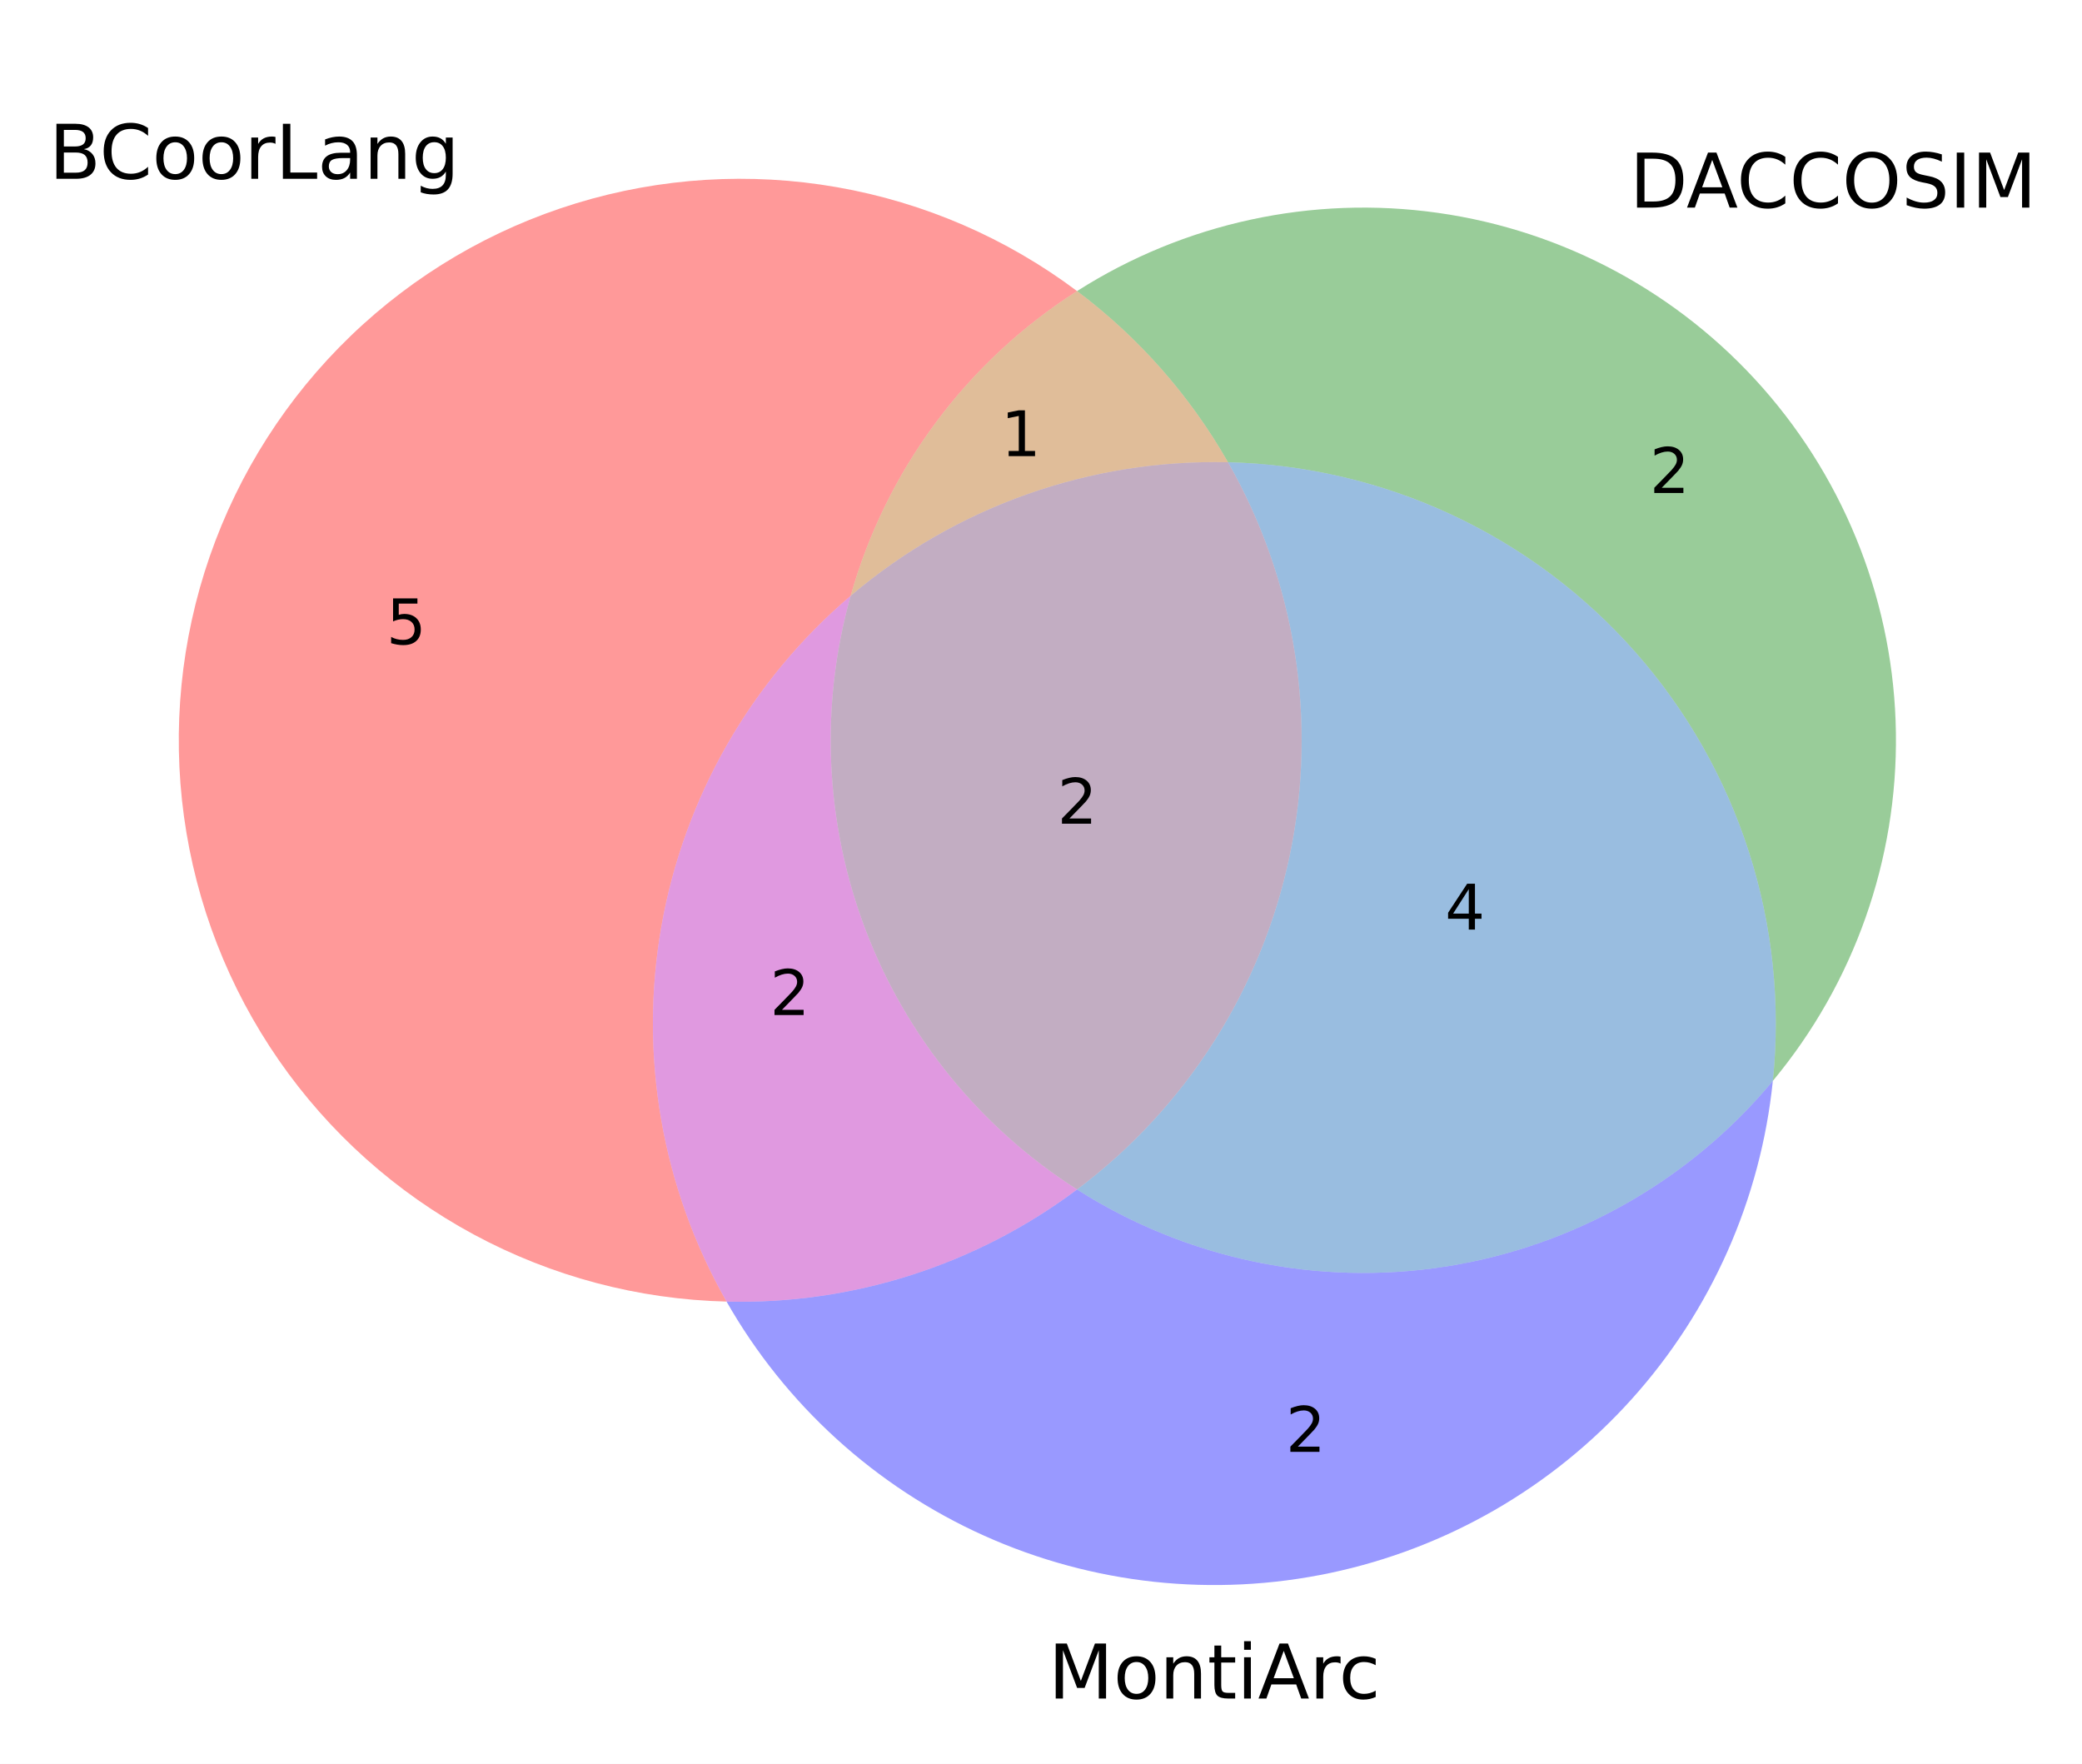
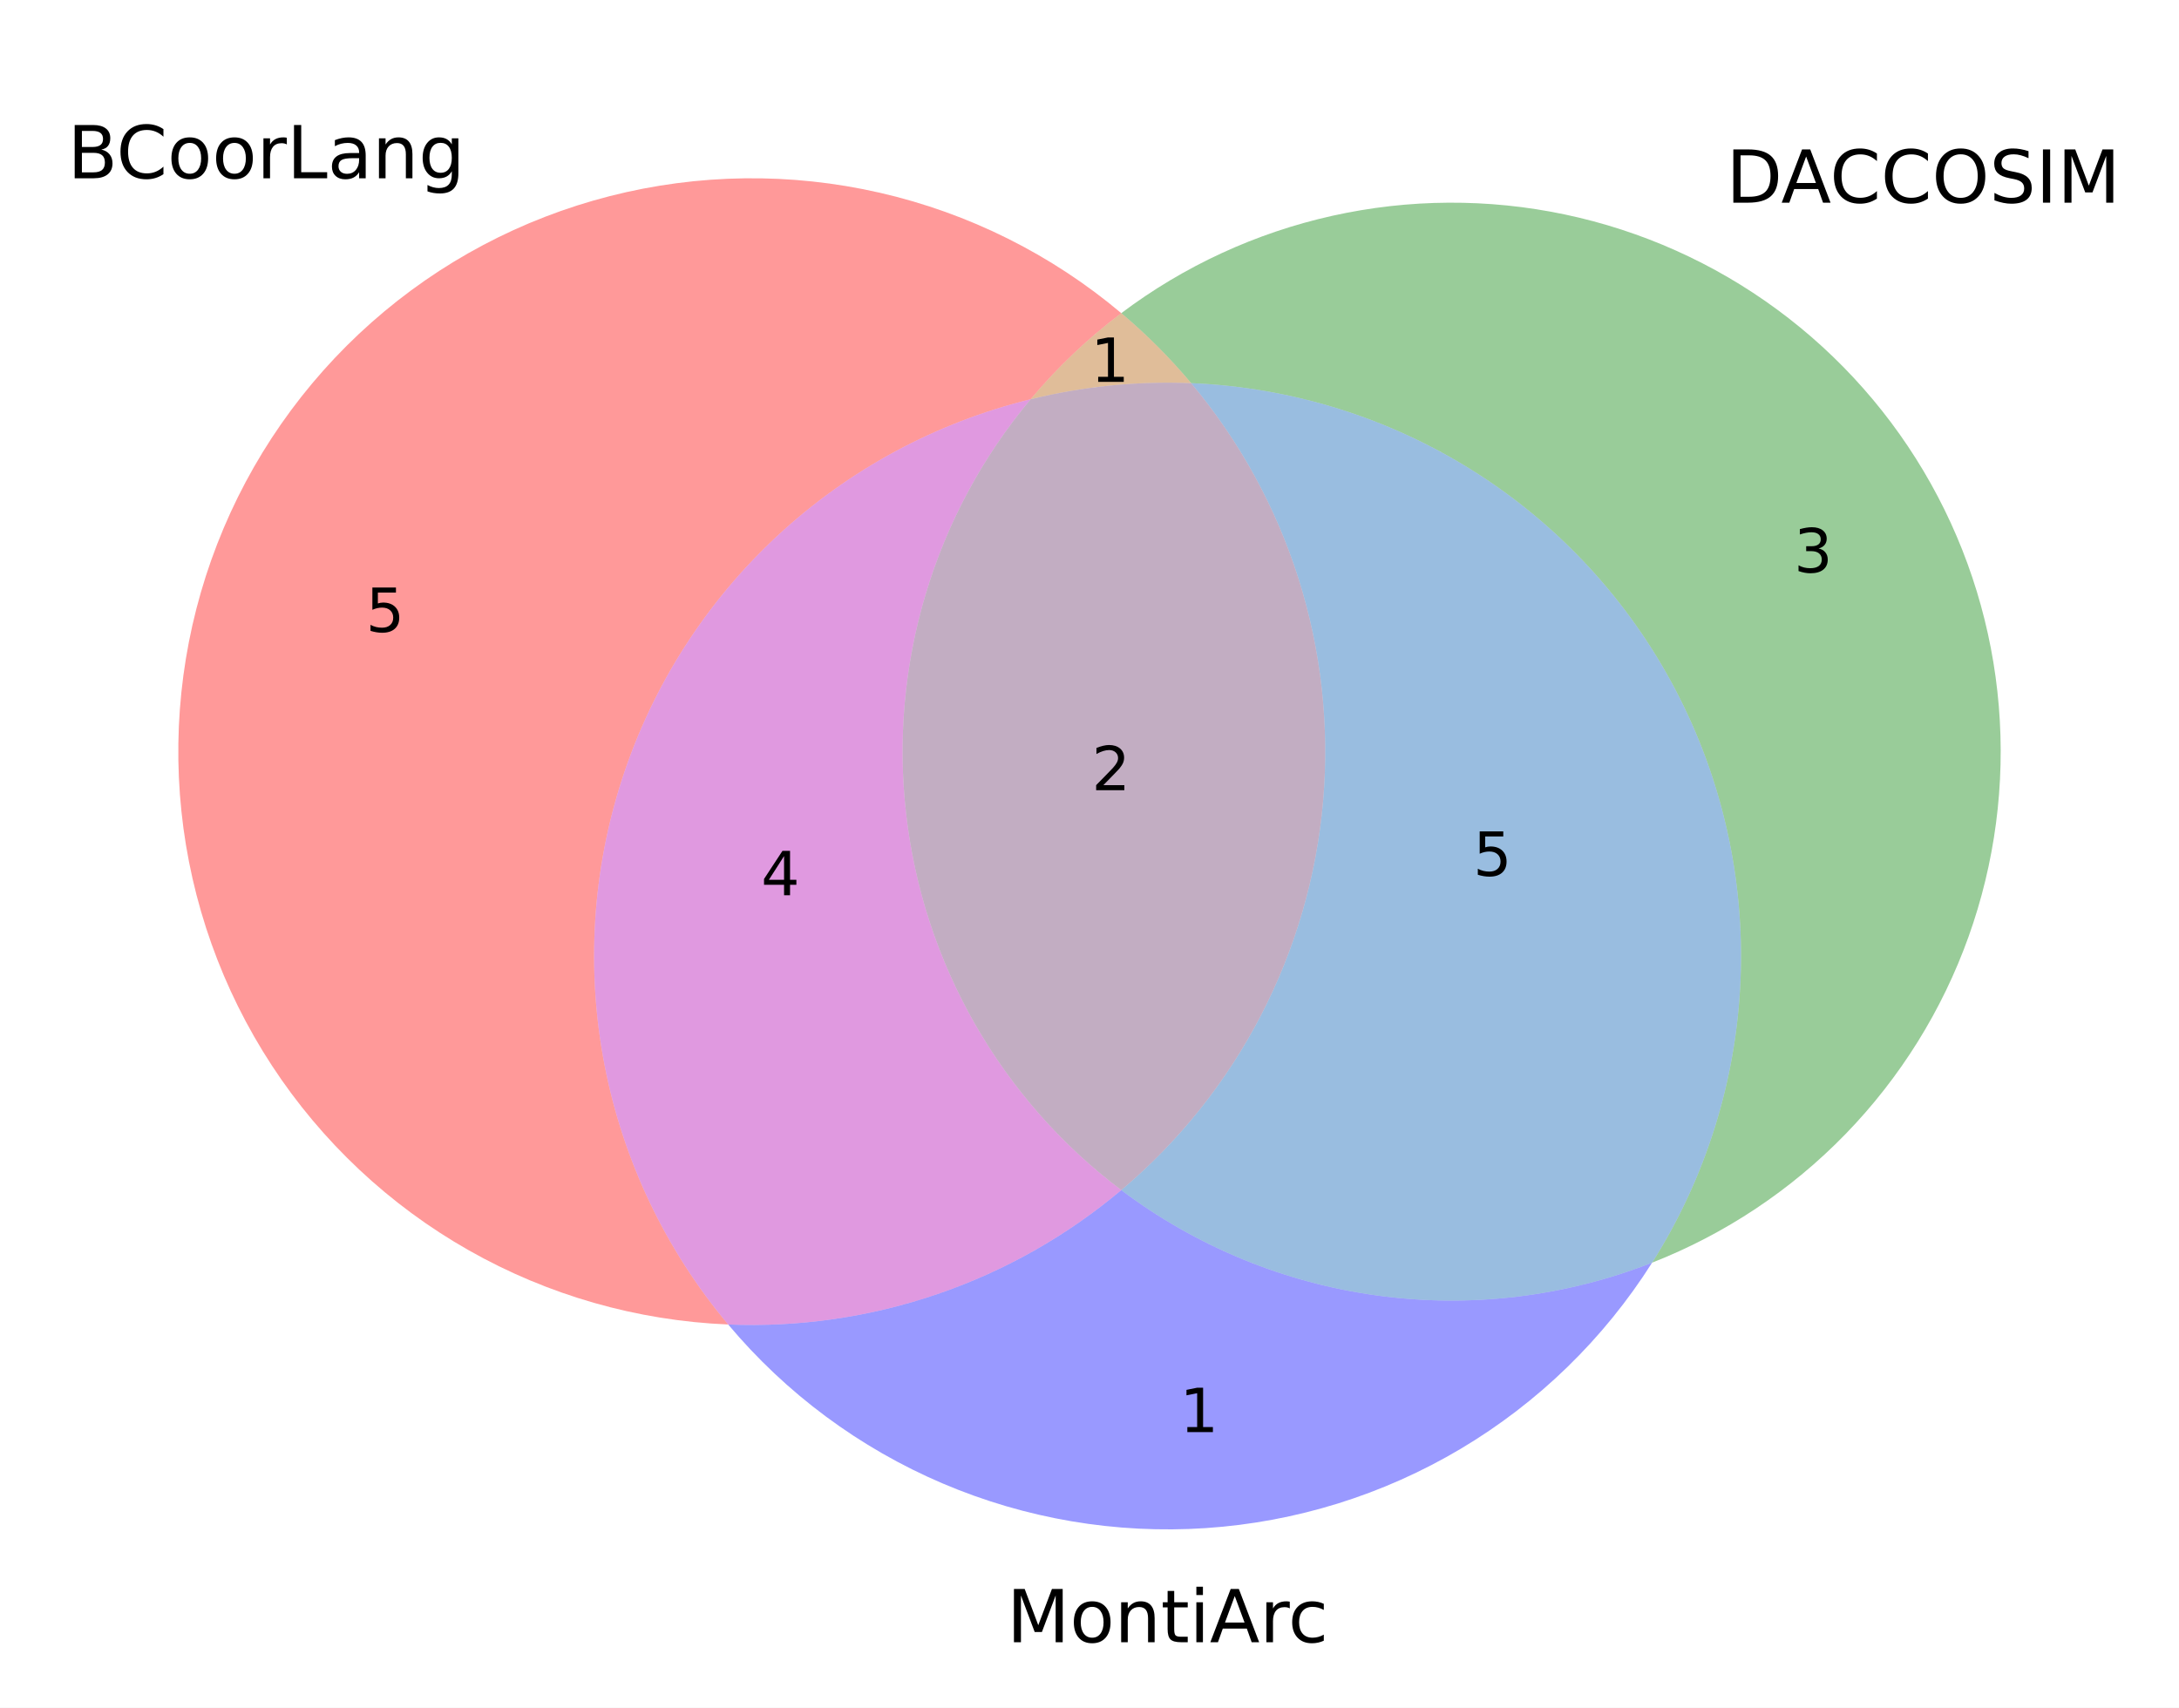
- <svg xmlns="http://www.w3.org/2000/svg" xmlns:xlink="http://www.w3.org/1999/xlink" width="331.134pt" height="280.512pt" viewBox="0 0 331.134 280.512" version="1.1">
+ <svg xmlns="http://www.w3.org/2000/svg" xmlns:xlink="http://www.w3.org/1999/xlink" width="357.87pt" height="280.512pt" viewBox="0 0 357.87 280.512" version="1.1">
  <defs>
    <style type="text/css">*{stroke-linejoin: round; stroke-linecap: butt}</style>
  </defs>
  <g id="figure_1">
    <g id="patch_1">
-       <path d="M 0 280.512  L 331.134 280.512  L 331.134 0  L 0 0  z " style="fill: #ffffff" />
+       <path d="M -0 280.512  L 357.87 280.512  L 357.87 0  L -0 0  z " style="fill: #ffffff" />
    </g>
    <g id="axes_1">
      <g id="patch_2">
-         <path d="M 171.303 46.291  C 160.058 37.858 146.979 32.198 133.133 29.773  C 119.288 27.348 105.063 28.226 91.621 32.336  C 78.179 36.446 65.895 43.672 55.773 53.425  C 45.651 63.178 37.973 75.184 33.366 88.464  C 28.759 101.744 27.353 115.926 29.261 129.852  C 31.169 143.778 36.339 157.059 44.349 168.61  C 52.358 180.161 62.983 189.66 75.356 196.33  C 87.729 203 101.504 206.655 115.556 206.997  C 105.255 188.923 101.588 167.806 105.191 147.317  C 108.794 126.829 119.446 108.229 135.295 94.754  C 138.093 84.824 142.682 75.487 148.835 67.206  C 154.988 58.924 162.603 51.836 171.303 46.291  " clip-path="url(#p8048379b6c)" style="fill: #ff0000; opacity: 0.4" />
+         <path d="M 184.155 51.443  C 172.696 41.787 159.097 35.004 144.49 31.66  C 129.883 28.315 114.687 28.504 100.168 32.211  C 85.649 35.918 72.222 43.037 61.007 52.974  C 49.791 62.912 41.108 75.384 35.68 89.351  C 30.252 103.318 28.235 118.381 29.797 133.284  C 31.358 148.187 36.455 162.505 44.66 175.043  C 52.866 187.581 63.947 197.982 76.979 205.378  C 90.011 212.775 104.622 216.955 119.594 217.571  C 109.312 205.313 102.321 190.635 99.284 174.927  C 96.246 159.219 97.26 142.993 102.23 127.785  C 107.201 112.578 115.965 98.885 127.693 88.003  C 139.422 77.12 153.732 69.404 169.268 65.584  C 171.47 62.954 173.821 60.451 176.308 58.088  C 178.795 55.726 181.415 53.507 184.155 51.443  " clip-path="url(#pf47d0890e1)" style="fill: #ff0000; opacity: 0.4" />
      </g>
      <g id="patch_3">
-         <path d="M 171.303 46.291  C 176.181 49.949 180.671 54.097 184.704 58.671  C 188.736 63.244 192.29 68.218 195.309 73.515  C 207.617 73.814 219.731 76.656 230.888 81.861  C 242.045 87.066 252.006 94.523 260.143 103.761  C 268.281 113 274.421 123.822 278.176 135.547  C 281.931 147.272 283.221 159.648 281.965 171.895  C 294.879 156.365 301.824 136.717 301.536 116.522  C 301.248 96.326 293.746 76.884 280.394 61.728  C 267.042 46.573 248.7 36.682 228.701 33.852  C 208.702 31.022 188.336 35.436 171.303 46.291  " clip-path="url(#p8048379b6c)" style="fill: #008000; opacity: 0.4" />
+         <path d="M 184.155 51.443  C 186.228 53.19 188.225 55.025 190.14 56.944  C 192.054 58.863 193.885 60.864 195.628 62.941  C 212.141 63.62 228.189 68.635 242.152 77.479  C 256.114 86.323 267.506 98.689 275.178 113.329  C 282.849 127.968 286.534 144.373 285.859 160.887  C 285.185 177.401 280.175 193.451 271.336 207.416  C 283.321 202.716 294.161 195.503 303.127 186.264  C 312.092 177.025 318.975 165.973 323.313 153.852  C 327.651 141.731 329.343 128.821 328.276 115.991  C 327.209 103.162 323.406 90.709 317.125 79.471  C 310.844 68.234 302.229 58.471 291.86 50.84  C 281.492 43.21 269.608 37.887 257.011 35.232  C 244.414 32.577 231.394 32.65 218.827 35.446  C 206.261 38.242 194.438 43.697 184.155 51.443  " clip-path="url(#pf47d0890e1)" style="fill: #008000; opacity: 0.4" />
      </g>
      <g id="patch_4">
-         <path d="M 171.303 46.291  C 162.603 51.836 154.988 58.924 148.835 67.206  C 142.682 75.487 138.093 84.824 135.295 94.754  C 143.583 87.707 153.089 82.234 163.345 78.605  C 173.6 74.975 184.433 73.25 195.309 73.515  C 192.29 68.218 188.736 63.244 184.704 58.671  C 180.671 54.097 176.181 49.949 171.303 46.291  " clip-path="url(#p8048379b6c)" style="fill: #b25900; opacity: 0.4" />
+         <path d="M 184.155 51.443  C 181.415 53.507 178.795 55.726 176.308 58.088  C 173.821 60.451 171.47 62.954 169.268 65.584  C 173.572 64.526 177.945 63.773 182.354 63.331  C 186.764 62.889 191.199 62.758 195.628 62.941  C 193.885 60.864 192.054 58.863 190.14 56.944  C 188.225 55.025 186.228 53.19 184.155 51.443  " clip-path="url(#pf47d0890e1)" style="fill: #b25900; opacity: 0.4" />
      </g>
      <g id="patch_5">
-         <path d="M 115.556 206.997  C 124.922 223.432 139.273 236.472 156.526 244.228  C 173.779 251.983 193.058 254.059 211.566 250.155  C 230.075 246.251 246.873 236.565 259.523 222.501  C 272.174 208.438 280.034 190.712 281.965 171.895  C 268.784 187.744 250.262 198.249 229.896 201.428  C 209.529 204.607 188.686 200.245 171.303 189.166  C 163.334 195.143 154.42 199.744 144.932 202.779  C 135.444 205.814 125.515 207.24 115.556 206.997  " clip-path="url(#p8048379b6c)" style="fill: #0000ff; opacity: 0.4" />
+         <path d="M 119.594 217.571  C 129.117 228.924 141.185 237.871 154.816 243.683  C 168.447 249.494 183.258 252.008 198.043 251.018  C 212.828 250.029 227.173 245.564 239.907 237.988  C 252.642 230.412 263.411 219.937 271.336 207.416  C 256.997 213.04 241.453 214.897 226.193 212.81  C 210.932 210.722 196.458 204.76 184.155 195.492  C 175.231 203.012 164.986 208.807 153.944 212.584  C 142.902 216.36 131.254 218.051 119.594 217.571  " clip-path="url(#pf47d0890e1)" style="fill: #0000ff; opacity: 0.4" />
      </g>
      <g id="patch_6">
-         <path d="M 115.556 206.997  C 125.515 207.24 135.444 205.814 144.932 202.779  C 154.42 199.744 163.334 195.143 171.303 189.166  C 155.959 179.387 144.166 164.919 137.681 147.917  C 131.197 130.915 130.36 112.268 135.295 94.754  C 119.446 108.229 108.794 126.829 105.191 147.317  C 101.588 167.806 105.255 188.923 115.556 206.997  " clip-path="url(#p8048379b6c)" style="fill: #b200b2; opacity: 0.4" />
+         <path d="M 119.594 217.571  C 131.254 218.051 142.902 216.36 153.944 212.584  C 164.986 208.807 175.231 203.012 184.155 195.492  C 174.386 188.132 166.215 178.862 160.142 168.245  C 154.068 157.628 150.217 145.886 148.825 133.734  C 147.432 121.582 148.526 109.273 152.041 97.558  C 155.555 85.842 161.417 74.963 169.268 65.584  C 153.732 69.404 139.422 77.12 127.693 88.003  C 115.965 98.885 107.201 112.578 102.23 127.785  C 97.26 142.993 96.246 159.219 99.284 174.927  C 102.321 190.635 109.312 205.313 119.594 217.571  " clip-path="url(#pf47d0890e1)" style="fill: #b200b2; opacity: 0.4" />
      </g>
      <g id="patch_7">
-         <path d="M 195.309 73.515  C 206.074 92.404 209.579 114.589 205.16 135.877  C 200.741 157.164 188.697 176.122 171.303 189.166  C 188.686 200.245 209.529 204.607 229.896 201.428  C 250.262 198.249 268.784 187.744 281.965 171.895  C 283.221 159.648 281.931 147.272 278.176 135.547  C 274.421 123.822 268.281 113 260.143 103.761  C 252.006 94.523 242.045 87.066 230.888 81.861  C 219.731 76.656 207.617 73.814 195.309 73.515  " clip-path="url(#p8048379b6c)" style="fill: #0059b2; opacity: 0.4" />
+         <path d="M 195.628 62.941  C 211.651 82.043 219.45 106.748 217.3 131.588  C 215.15 156.429 203.222 179.426 184.155 195.492  C 196.458 204.76 210.932 210.722 226.193 212.81  C 241.453 214.897 256.997 213.04 271.336 207.416  C 280.175 193.451 285.185 177.401 285.859 160.887  C 286.534 144.373 282.849 127.968 275.178 113.329  C 267.506 98.689 256.114 86.323 242.152 77.479  C 228.189 68.635 212.141 63.62 195.628 62.941  " clip-path="url(#pf47d0890e1)" style="fill: #0059b2; opacity: 0.4" />
      </g>
      <g id="patch_8">
-         <path d="M 135.295 94.754  C 130.36 112.268 131.197 130.915 137.681 147.917  C 144.166 164.919 155.959 179.387 171.303 189.166  C 188.697 176.122 200.741 157.164 205.16 135.877  C 209.579 114.589 206.074 92.404 195.309 73.515  C 184.433 73.25 173.6 74.975 163.345 78.605  C 153.089 82.234 143.583 87.707 135.295 94.754  " clip-path="url(#p8048379b6c)" style="fill: #663366; opacity: 0.4" />
+         <path d="M 169.268 65.584  C 161.417 74.963 155.555 85.842 152.041 97.558  C 148.526 109.273 147.432 121.582 148.825 133.734  C 150.217 145.886 154.068 157.628 160.142 168.245  C 166.215 178.862 174.386 188.132 184.155 195.492  C 203.222 179.426 215.15 156.429 217.3 131.588  C 219.45 106.748 211.651 82.043 195.628 62.941  C 191.199 62.758 186.764 62.889 182.354 63.331  C 177.945 63.773 173.572 64.526 169.268 65.584  " clip-path="url(#pf47d0890e1)" style="fill: #663366; opacity: 0.4" />
      </g>
      <g id="text_1">
-         <g transform="translate(61.43693 102.4552) scale(0.1 -0.1)">
+         <g transform="translate(60.07786 103.8) scale(0.1 -0.1)">
          <defs>
            <path id="DejaVuSans-35" d="M 691 4666  L 3169 4666  L 3169 4134  L 1269 4134  L 1269 2991  Q 1406 3038 1543 3061  Q 1681 3084 1819 3084  Q 2600 3084 3056 2656  Q 3513 2228 3513 1497  Q 3513 744 3044 326  Q 2575 -91 1722 -91  Q 1428 -91 1123 -41  Q 819 9 494 109  L 494 744  Q 775 591 1075 516  Q 1375 441 1709 441  Q 2250 441 2565 725  Q 2881 1009 2881 1497  Q 2881 1984 2565 2268  Q 2250 2553 1709 2553  Q 1456 2553 1204 2497  Q 953 2441 691 2322  L 691 4666  z " transform="scale(0.015625)" />
          </defs>
          <use xlink:href="#DejaVuSans-35" />
        </g>
      </g>
      <g id="text_2">
-         <g transform="translate(262.3752 78.40358) scale(0.1 -0.1)">
+         <g transform="translate(294.6199 94.02735) scale(0.1 -0.1)">
          <defs>
-             <path id="DejaVuSans-32" d="M 1228 531  L 3431 531  L 3431 0  L 469 0  L 469 531  Q 828 903 1448 1529  Q 2069 2156 2228 2338  Q 2531 2678 2651 2914  Q 2772 3150 2772 3378  Q 2772 3750 2511 3984  Q 2250 4219 1831 4219  Q 1534 4219 1204 4116  Q 875 4013 500 3803  L 500 4441  Q 881 4594 1212 4672  Q 1544 4750 1819 4750  Q 2544 4750 2975 4387  Q 3406 4025 3406 3419  Q 3406 3131 3298 2873  Q 3191 2616 2906 2266  Q 2828 2175 2409 1742  Q 1991 1309 1228 531  z " transform="scale(0.015625)" />
+             <path id="DejaVuSans-33" d="M 2597 2516  Q 3050 2419 3304 2112  Q 3559 1806 3559 1356  Q 3559 666 3084 287  Q 2609 -91 1734 -91  Q 1441 -91 1130 -33  Q 819 25 488 141  L 488 750  Q 750 597 1062 519  Q 1375 441 1716 441  Q 2309 441 2620 675  Q 2931 909 2931 1356  Q 2931 1769 2642 2001  Q 2353 2234 1838 2234  L 1294 2234  L 1294 2753  L 1863 2753  Q 2328 2753 2575 2939  Q 2822 3125 2822 3475  Q 2822 3834 2567 4026  Q 2313 4219 1838 4219  Q 1578 4219 1281 4162  Q 984 4106 628 3988  L 628 4550  Q 988 4650 1302 4700  Q 1616 4750 1894 4750  Q 2613 4750 3031 4423  Q 3450 4097 3450 3541  Q 3450 3153 3228 2886  Q 3006 2619 2597 2516  z " transform="scale(0.015625)" />
          </defs>
-           <use xlink:href="#DejaVuSans-32" />
+           <use xlink:href="#DejaVuSans-33" />
        </g>
      </g>
      <g id="text_3">
-         <g transform="translate(159.1828 72.54455) scale(0.1 -0.1)">
+         <g transform="translate(179.1211 62.7245) scale(0.1 -0.1)">
          <defs>
            <path id="DejaVuSans-31" d="M 794 531  L 1825 531  L 1825 4091  L 703 3866  L 703 4441  L 1819 4666  L 2450 4666  L 2450 531  L 3481 531  L 3481 0  L 794 0  L 794 531  z " transform="scale(0.015625)" />
          </defs>
          <use xlink:href="#DejaVuSans-31" />
        </g>
      </g>
      <g id="text_4">
-         <g transform="translate(204.4955 230.8966) scale(0.1 -0.1)">
-           <use xlink:href="#DejaVuSans-32" />
+         <g transform="translate(193.7639 235.25) scale(0.1 -0.1)">
+           <use xlink:href="#DejaVuSans-31" />
        </g>
      </g>
      <g id="text_5">
-         <g transform="translate(122.4489 161.4292) scale(0.1 -0.1)">
-           <use xlink:href="#DejaVuSans-32" />
-         </g>
-       </g>
-       <g id="text_6">
-         <g transform="translate(229.825 147.8329) scale(0.1 -0.1)">
+         <g transform="translate(124.9922 147.0581) scale(0.1 -0.1)">
          <defs>
            <path id="DejaVuSans-34" d="M 2419 4116  L 825 1625  L 2419 1625  L 2419 4116  z M 2253 4666  L 3047 4666  L 3047 1625  L 3713 1625  L 3713 1100  L 3047 1100  L 3047 0  L 2419 0  L 2419 1100  L 313 1100  L 313 1709  L 2253 4666  z " transform="scale(0.015625)" />
          </defs>
          <use xlink:href="#DejaVuSans-34" />
        </g>
      </g>
+       <g id="text_6">
+         <g transform="translate(241.9406 143.8652) scale(0.1 -0.1)">
+           <use xlink:href="#DejaVuSans-35" />
+         </g>
+       </g>
      <g id="text_7">
-         <g transform="translate(168.1691 131.0001) scale(0.1 -0.1)">
+         <g transform="translate(179.2954 129.8034) scale(0.1 -0.1)">
+           <defs>
+             <path id="DejaVuSans-32" d="M 1228 531  L 3431 531  L 3431 0  L 469 0  L 469 531  Q 828 903 1448 1529  Q 2069 2156 2228 2338  Q 2531 2678 2651 2914  Q 2772 3150 2772 3378  Q 2772 3750 2511 3984  Q 2250 4219 1831 4219  Q 1534 4219 1204 4116  Q 875 4013 500 3803  L 500 4441  Q 881 4594 1212 4672  Q 1544 4750 1819 4750  Q 2544 4750 2975 4387  Q 3406 4025 3406 3419  Q 3406 3131 3298 2873  Q 3191 2616 2906 2266  Q 2828 2175 2409 1742  Q 1991 1309 1228 531  z " transform="scale(0.015625)" />
+           </defs>
          <use xlink:href="#DejaVuSans-32" />
        </g>
      </g>
      <g id="text_8">
-         <g transform="translate(7.797841 28.43425) scale(0.12 -0.12)">
+         <g transform="translate(11.09173 29.28361) scale(0.12 -0.12)">
          <defs>
            <path id="DejaVuSans-42" d="M 1259 2228  L 1259 519  L 2272 519  Q 2781 519 3026 730  Q 3272 941 3272 1375  Q 3272 1813 3026 2020  Q 2781 2228 2272 2228  L 1259 2228  z M 1259 4147  L 1259 2741  L 2194 2741  Q 2656 2741 2882 2914  Q 3109 3088 3109 3444  Q 3109 3797 2882 3972  Q 2656 4147 2194 4147  L 1259 4147  z M 628 4666  L 2241 4666  Q 2963 4666 3353 4366  Q 3744 4066 3744 3513  Q 3744 3084 3544 2831  Q 3344 2578 2956 2516  Q 3422 2416 3680 2098  Q 3938 1781 3938 1306  Q 3938 681 3513 340  Q 3088 0 2303 0  L 628 0  L 628 4666  z " transform="scale(0.015625)" />
            <path id="DejaVuSans-43" d="M 4122 4306  L 4122 3641  Q 3803 3938 3442 4084  Q 3081 4231 2675 4231  Q 1875 4231 1450 3742  Q 1025 3253 1025 2328  Q 1025 1406 1450 917  Q 1875 428 2675 428  Q 3081 428 3442 575  Q 3803 722 4122 1019  L 4122 359  Q 3791 134 3420 21  Q 3050 -91 2638 -91  Q 1578 -91 968 557  Q 359 1206 359 2328  Q 359 3453 968 4101  Q 1578 4750 2638 4750  Q 3056 4750 3426 4639  Q 3797 4528 4122 4306  z " transform="scale(0.015625)" />
            <path id="DejaVuSans-6f" d="M 1959 3097  Q 1497 3097 1228 2736  Q 959 2375 959 1747  Q 959 1119 1226 758  Q 1494 397 1959 397  Q 2419 397 2687 759  Q 2956 1122 2956 1747  Q 2956 2369 2687 2733  Q 2419 3097 1959 3097  z M 1959 3584  Q 2709 3584 3137 3096  Q 3566 2609 3566 1747  Q 3566 888 3137 398  Q 2709 -91 1959 -91  Q 1206 -91 779 398  Q 353 888 353 1747  Q 353 2609 779 3096  Q 1206 3584 1959 3584  z " transform="scale(0.015625)" />
            <path id="DejaVuSans-72" d="M 2631 2963  Q 2534 3019 2420 3045  Q 2306 3072 2169 3072  Q 1681 3072 1420 2755  Q 1159 2438 1159 1844  L 1159 0  L 581 0  L 581 3500  L 1159 3500  L 1159 2956  Q 1341 3275 1631 3429  Q 1922 3584 2338 3584  Q 2397 3584 2469 3576  Q 2541 3569 2628 3553  L 2631 2963  z " transform="scale(0.015625)" />
            <path id="DejaVuSans-4c" d="M 628 4666  L 1259 4666  L 1259 531  L 3531 531  L 3531 0  L 628 0  L 628 4666  z " transform="scale(0.015625)" />
            <path id="DejaVuSans-61" d="M 2194 1759  Q 1497 1759 1228 1600  Q 959 1441 959 1056  Q 959 750 1161 570  Q 1363 391 1709 391  Q 2188 391 2477 730  Q 2766 1069 2766 1631  L 2766 1759  L 2194 1759  z M 3341 1997  L 3341 0  L 2766 0  L 2766 531  Q 2569 213 2275 61  Q 1981 -91 1556 -91  Q 1019 -91 701 211  Q 384 513 384 1019  Q 384 1609 779 1909  Q 1175 2209 1959 2209  L 2766 2209  L 2766 2266  Q 2766 2663 2505 2880  Q 2244 3097 1772 3097  Q 1472 3097 1187 3025  Q 903 2953 641 2809  L 641 3341  Q 956 3463 1253 3523  Q 1550 3584 1831 3584  Q 2591 3584 2966 3190  Q 3341 2797 3341 1997  z " transform="scale(0.015625)" />
            <path id="DejaVuSans-6e" d="M 3513 2113  L 3513 0  L 2938 0  L 2938 2094  Q 2938 2591 2744 2837  Q 2550 3084 2163 3084  Q 1697 3084 1428 2787  Q 1159 2491 1159 1978  L 1159 0  L 581 0  L 581 3500  L 1159 3500  L 1159 2956  Q 1366 3272 1645 3428  Q 1925 3584 2291 3584  Q 2894 3584 3203 3211  Q 3513 2838 3513 2113  z " transform="scale(0.015625)" />
            <path id="DejaVuSans-67" d="M 2906 1791  Q 2906 2416 2648 2759  Q 2391 3103 1925 3103  Q 1463 3103 1205 2759  Q 947 2416 947 1791  Q 947 1169 1205 825  Q 1463 481 1925 481  Q 2391 481 2648 825  Q 2906 1169 2906 1791  z M 3481 434  Q 3481 -459 3084 -895  Q 2688 -1331 1869 -1331  Q 1566 -1331 1297 -1286  Q 1028 -1241 775 -1147  L 775 -588  Q 1028 -725 1275 -790  Q 1522 -856 1778 -856  Q 2344 -856 2625 -561  Q 2906 -266 2906 331  L 2906 616  Q 2728 306 2450 153  Q 2172 0 1784 0  Q 1141 0 747 490  Q 353 981 353 1791  Q 353 2603 747 3093  Q 1141 3584 1784 3584  Q 2172 3584 2450 3431  Q 2728 3278 2906 2969  L 2906 3500  L 3481 3500  L 3481 434  z " transform="scale(0.015625)" />
          </defs>
          <use xlink:href="#DejaVuSans-42" />
          <use xlink:href="#DejaVuSans-43" x="66.854" />
          <use xlink:href="#DejaVuSans-6f" x="136.678" />
          <use xlink:href="#DejaVuSans-6f" x="197.859" />
          <use xlink:href="#DejaVuSans-72" x="259.041" />
          <use xlink:href="#DejaVuSans-4c" x="300.154" />
          <use xlink:href="#DejaVuSans-61" x="355.867" />
          <use xlink:href="#DejaVuSans-6e" x="417.146" />
          <use xlink:href="#DejaVuSans-67" x="480.525" />
        </g>
      </g>
      <g id="text_9">
-         <g transform="translate(259.1883 33.01655) scale(0.12 -0.12)">
+         <g transform="translate(283.4995 33.29328) scale(0.12 -0.12)">
          <defs>
            <path id="DejaVuSans-44" d="M 1259 4147  L 1259 519  L 2022 519  Q 2988 519 3436 956  Q 3884 1394 3884 2338  Q 3884 3275 3436 3711  Q 2988 4147 2022 4147  L 1259 4147  z M 628 4666  L 1925 4666  Q 3281 4666 3915 4102  Q 4550 3538 4550 2338  Q 4550 1131 3912 565  Q 3275 0 1925 0  L 628 0  L 628 4666  z " transform="scale(0.015625)" />
            <path id="DejaVuSans-41" d="M 2188 4044  L 1331 1722  L 3047 1722  L 2188 4044  z M 1831 4666  L 2547 4666  L 4325 0  L 3669 0  L 3244 1197  L 1141 1197  L 716 0  L 50 0  L 1831 4666  z " transform="scale(0.015625)" />
            <path id="DejaVuSans-4f" d="M 2522 4238  Q 1834 4238 1429 3725  Q 1025 3213 1025 2328  Q 1025 1447 1429 934  Q 1834 422 2522 422  Q 3209 422 3611 934  Q 4013 1447 4013 2328  Q 4013 3213 3611 3725  Q 3209 4238 2522 4238  z M 2522 4750  Q 3503 4750 4090 4092  Q 4678 3434 4678 2328  Q 4678 1225 4090 567  Q 3503 -91 2522 -91  Q 1538 -91 948 565  Q 359 1222 359 2328  Q 359 3434 948 4092  Q 1538 4750 2522 4750  z " transform="scale(0.015625)" />
            <path id="DejaVuSans-53" d="M 3425 4513  L 3425 3897  Q 3066 4069 2747 4153  Q 2428 4238 2131 4238  Q 1616 4238 1336 4038  Q 1056 3838 1056 3469  Q 1056 3159 1242 3001  Q 1428 2844 1947 2747  L 2328 2669  Q 3034 2534 3370 2195  Q 3706 1856 3706 1288  Q 3706 609 3251 259  Q 2797 -91 1919 -91  Q 1588 -91 1214 -16  Q 841 59 441 206  L 441 856  Q 825 641 1194 531  Q 1563 422 1919 422  Q 2459 422 2753 634  Q 3047 847 3047 1241  Q 3047 1584 2836 1778  Q 2625 1972 2144 2069  L 1759 2144  Q 1053 2284 737 2584  Q 422 2884 422 3419  Q 422 4038 858 4394  Q 1294 4750 2059 4750  Q 2388 4750 2728 4690  Q 3069 4631 3425 4513  z " transform="scale(0.015625)" />
            <path id="DejaVuSans-49" d="M 628 4666  L 1259 4666  L 1259 0  L 628 0  L 628 4666  z " transform="scale(0.015625)" />
            <path id="DejaVuSans-4d" d="M 628 4666  L 1569 4666  L 2759 1491  L 3956 4666  L 4897 4666  L 4897 0  L 4281 0  L 4281 4097  L 3078 897  L 2444 897  L 1241 4097  L 1241 0  L 628 0  L 628 4666  z " transform="scale(0.015625)" />
          </defs>
          <use xlink:href="#DejaVuSans-44" />
          <use xlink:href="#DejaVuSans-41" x="75.252" />
          <use xlink:href="#DejaVuSans-43" x="141.91" />
          <use xlink:href="#DejaVuSans-43" x="211.734" />
          <use xlink:href="#DejaVuSans-4f" x="281.559" />
          <use xlink:href="#DejaVuSans-53" x="360.27" />
          <use xlink:href="#DejaVuSans-49" x="423.746" />
          <use xlink:href="#DejaVuSans-4d" x="453.238" />
        </g>
      </g>
      <g id="text_10">
-         <g transform="translate(166.7313 270.1253) scale(0.12 -0.12)">
+         <g transform="translate(165.3493 269.7649) scale(0.12 -0.12)">
          <defs>
            <path id="DejaVuSans-74" d="M 1172 4494  L 1172 3500  L 2356 3500  L 2356 3053  L 1172 3053  L 1172 1153  Q 1172 725 1289 603  Q 1406 481 1766 481  L 2356 481  L 2356 0  L 1766 0  Q 1100 0 847 248  Q 594 497 594 1153  L 594 3053  L 172 3053  L 172 3500  L 594 3500  L 594 4494  L 1172 4494  z " transform="scale(0.015625)" />
            <path id="DejaVuSans-69" d="M 603 3500  L 1178 3500  L 1178 0  L 603 0  L 603 3500  z M 603 4863  L 1178 4863  L 1178 4134  L 603 4134  L 603 4863  z " transform="scale(0.015625)" />
            <path id="DejaVuSans-63" d="M 3122 3366  L 3122 2828  Q 2878 2963 2633 3030  Q 2388 3097 2138 3097  Q 1578 3097 1268 2742  Q 959 2388 959 1747  Q 959 1106 1268 751  Q 1578 397 2138 397  Q 2388 397 2633 464  Q 2878 531 3122 666  L 3122 134  Q 2881 22 2623 -34  Q 2366 -91 2075 -91  Q 1284 -91 818 406  Q 353 903 353 1747  Q 353 2603 823 3093  Q 1294 3584 2113 3584  Q 2378 3584 2631 3529  Q 2884 3475 3122 3366  z " transform="scale(0.015625)" />
          </defs>
          <use xlink:href="#DejaVuSans-4d" />
          <use xlink:href="#DejaVuSans-6f" x="86.279" />
          <use xlink:href="#DejaVuSans-6e" x="147.461" />
          <use xlink:href="#DejaVuSans-74" x="210.84" />
          <use xlink:href="#DejaVuSans-69" x="250.049" />
          <use xlink:href="#DejaVuSans-41" x="277.832" />
          <use xlink:href="#DejaVuSans-72" x="346.24" />
          <use xlink:href="#DejaVuSans-63" x="385.104" />
        </g>
      </g>
    </g>
  </g>
  <defs>
-     <clipPath id="p8048379b6c">
-       <rect x="7.2" y="7.2" width="315.579" height="266.112" />
+     <clipPath id="pf47d0890e1">
+       <rect x="7.2" y="7.2" width="343.47" height="266.112" />
    </clipPath>
  </defs>
</svg>
